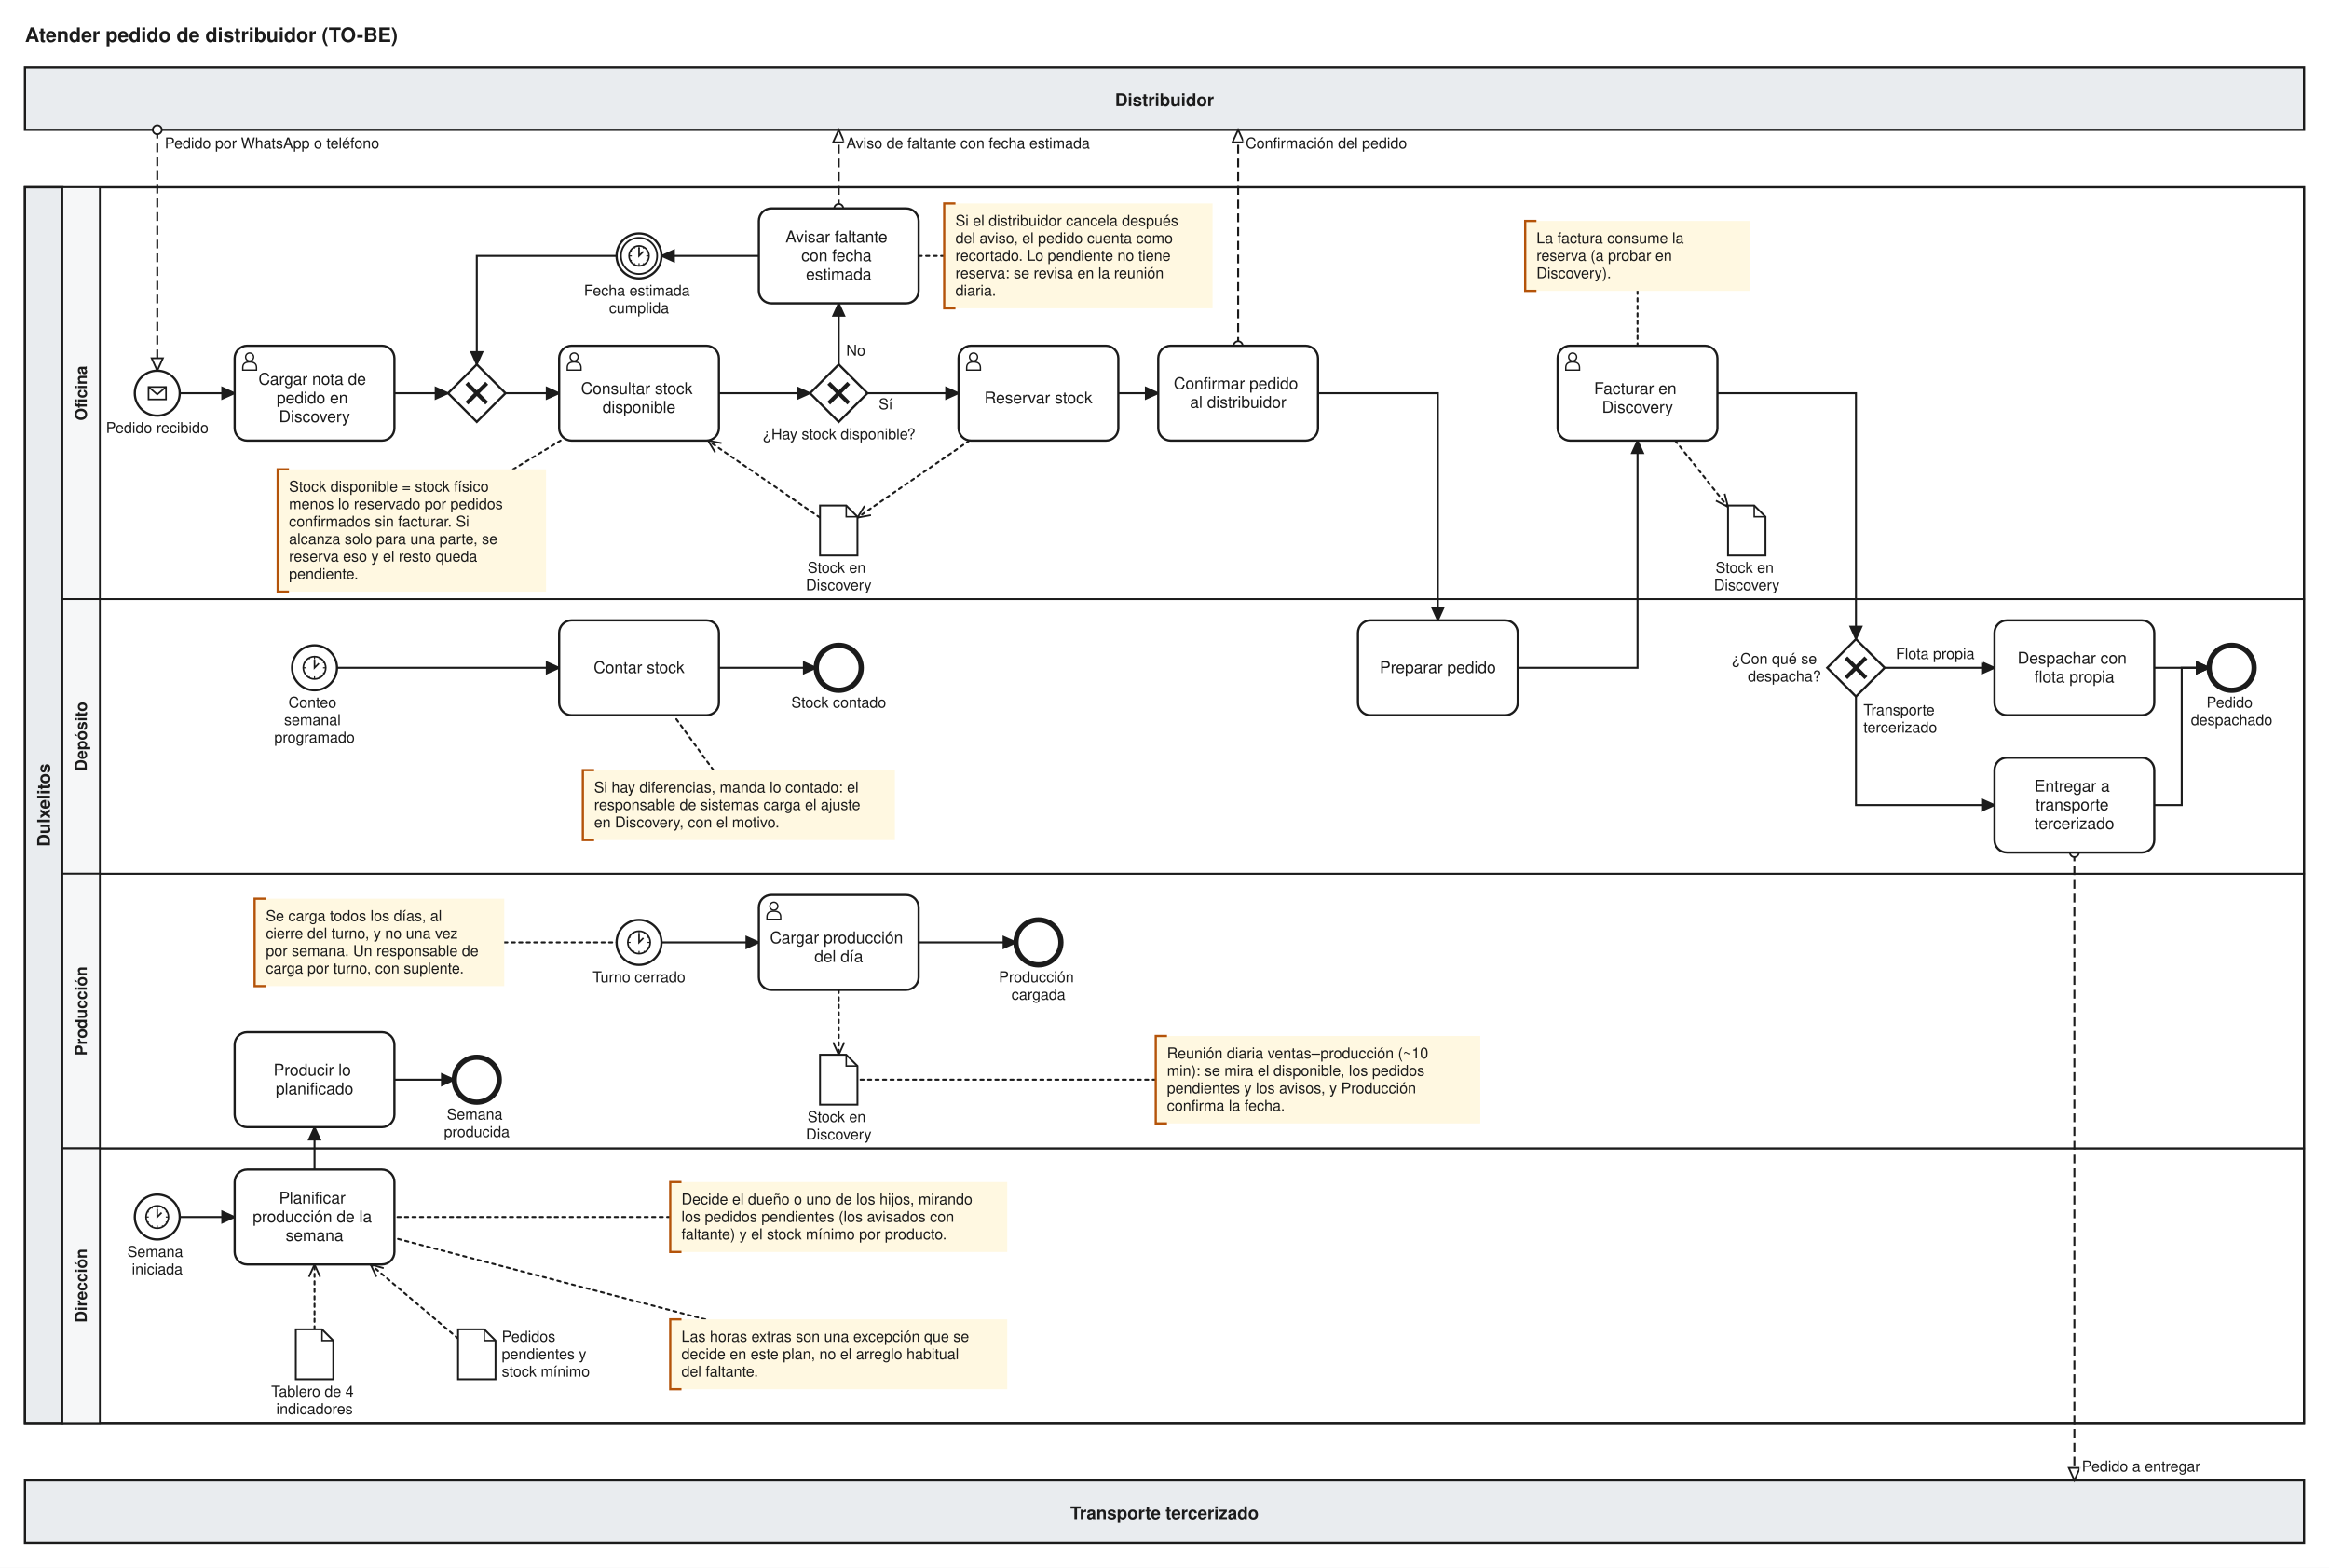
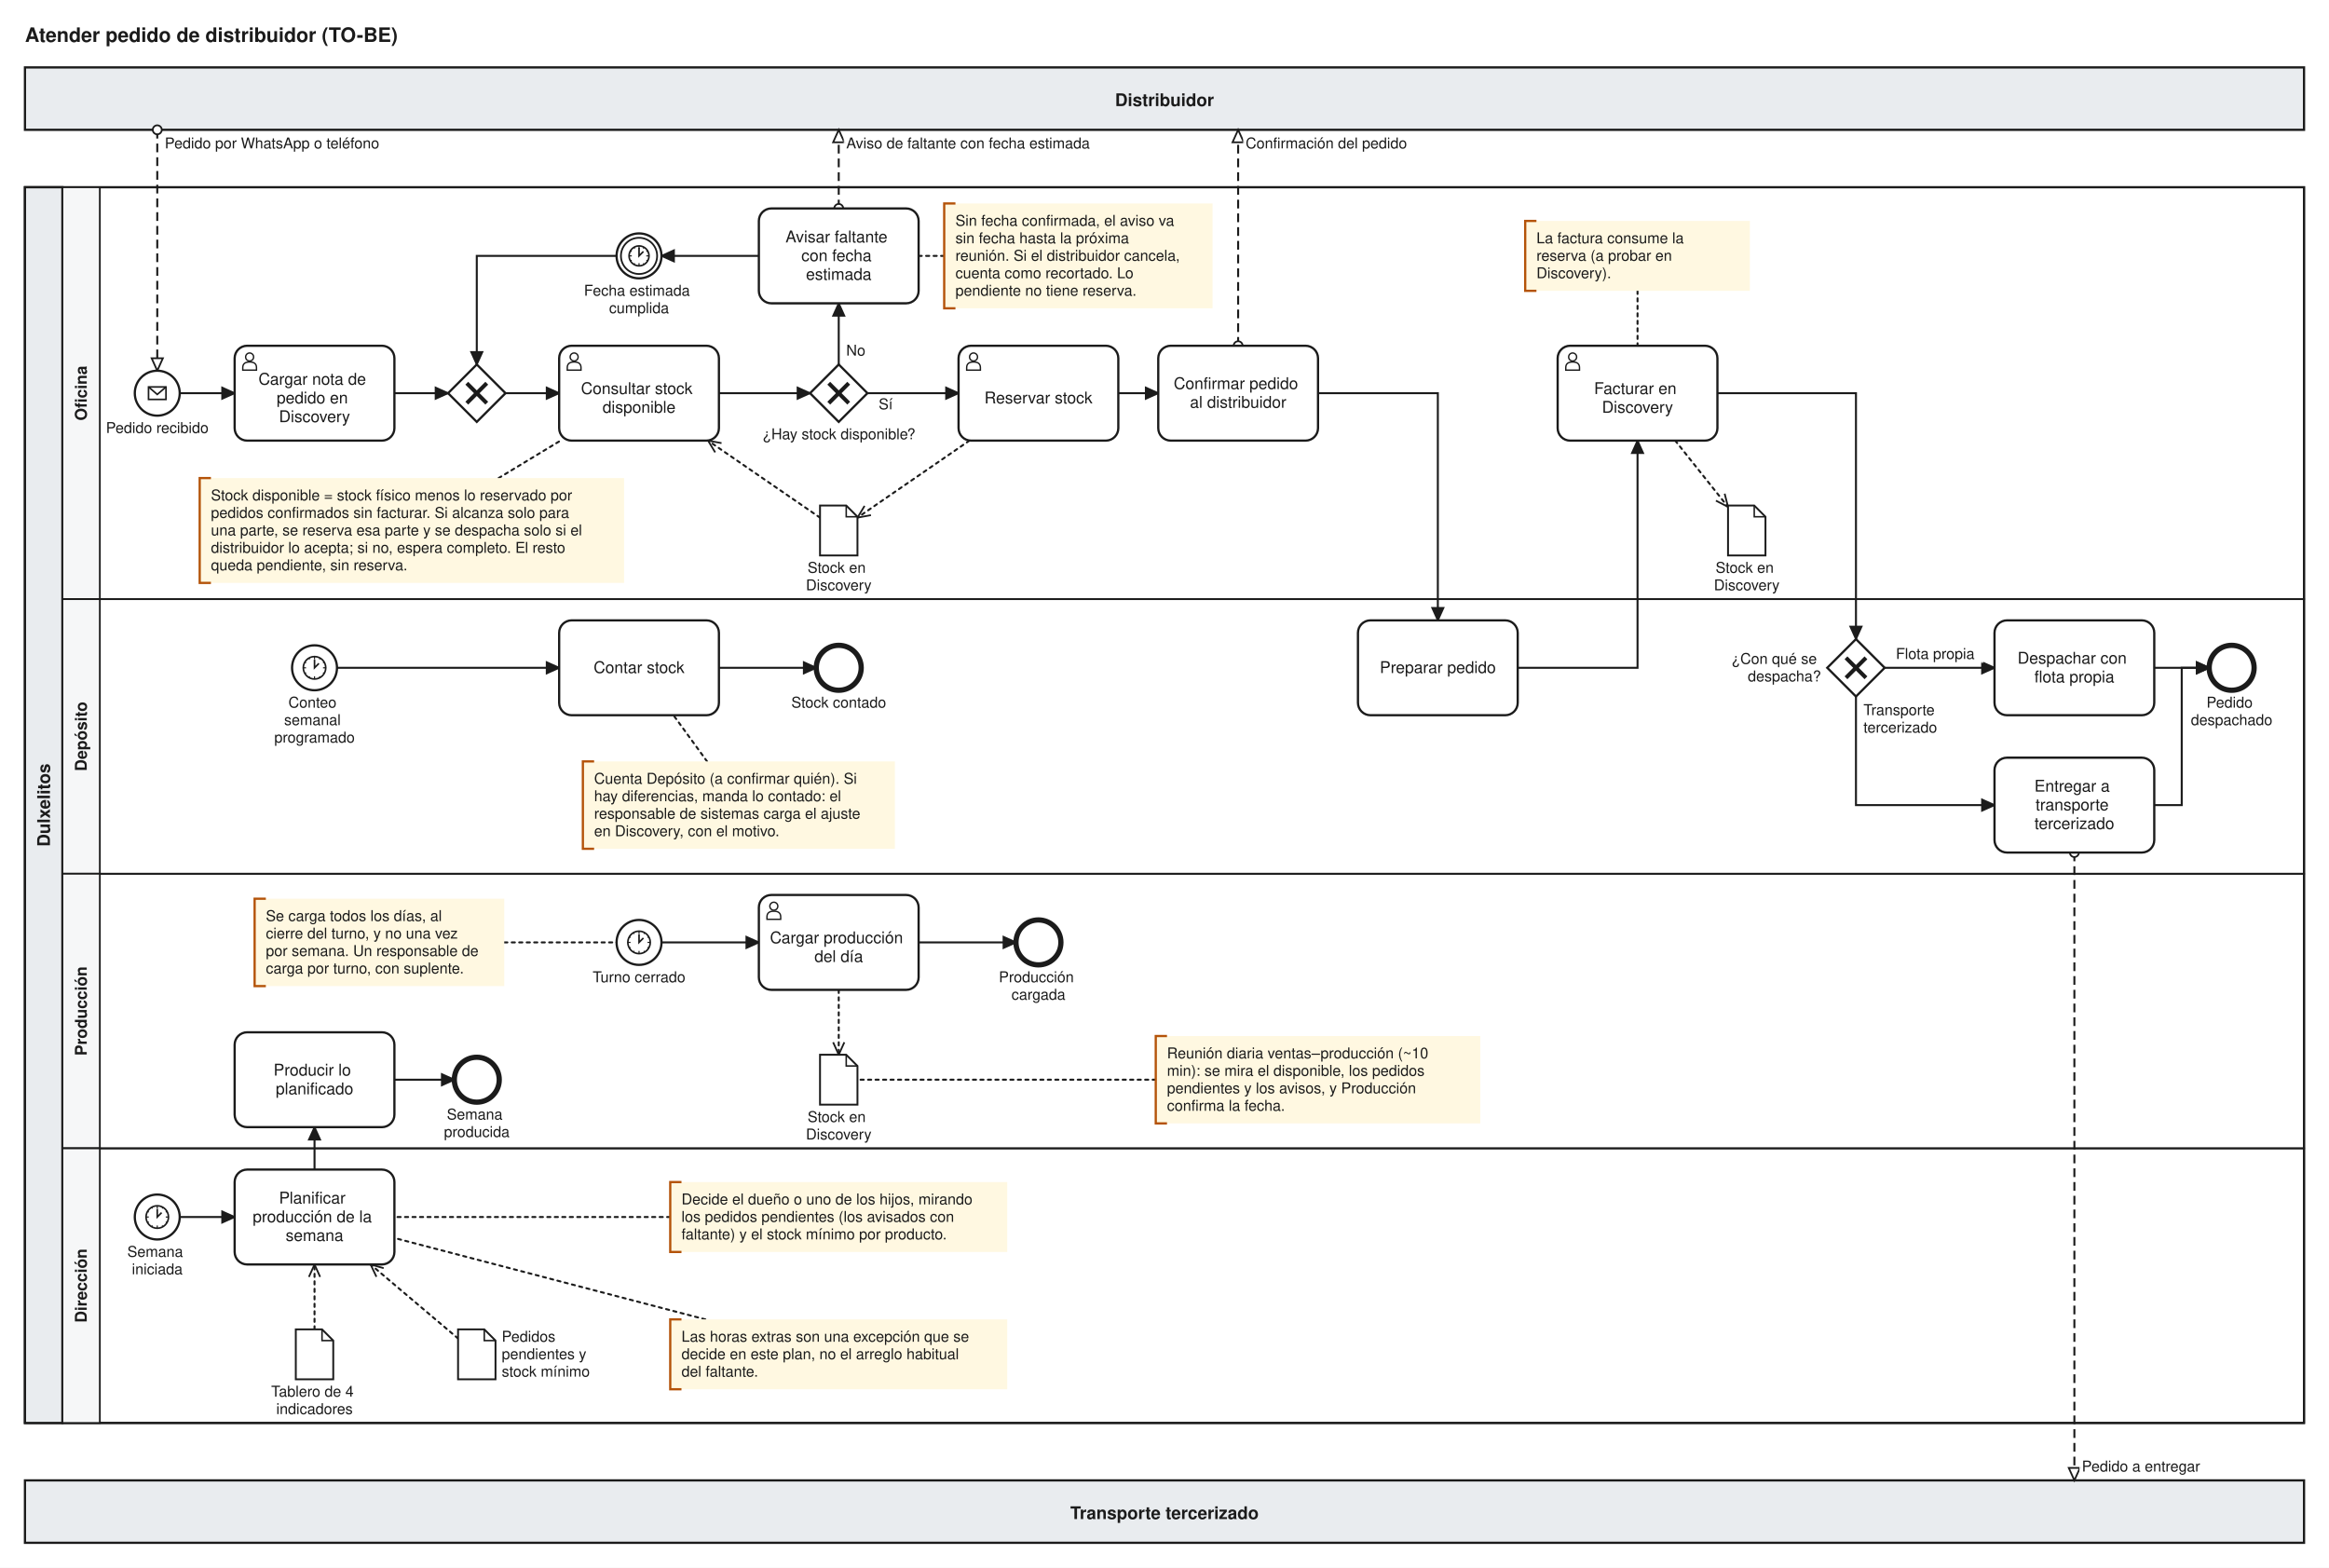
<svg xmlns="http://www.w3.org/2000/svg" width="1866" height="1256" viewBox="0 0 1866 1256" font-family="Helvetica Neue, Helvetica, Arial, sans-serif">
  <rect x="0" y="0" width="1866" height="1256" fill="#fff" />
  <text x="20" y="33.6" font-size="16" text-anchor="start" fill="#1b1b1b" font-weight="bold">
    <tspan x="20" dy="0">Atender pedido de distribuidor (TO-BE)</tspan>
  </text>
  <rect x="20" y="54" width="1826" height="50" fill="#e9ecef" stroke="#1b1b1b" stroke-width="1.8" />
  <text x="933" y="85" font-size="14" text-anchor="middle" fill="#1b1b1b" font-weight="bold">
    <tspan x="933" dy="0">Distribuidor</tspan>
  </text>
  <rect x="20" y="150" width="1826" height="990" fill="#fff" stroke="#1b1b1b" stroke-width="1.8" />
  <rect x="20" y="150" width="30" height="990" fill="#e9ecef" stroke="#1b1b1b" stroke-width="1.8" />
  <g transform="rotate(-90 35 645)">
    <text x="35" y="650" font-size="14" text-anchor="middle" fill="#1b1b1b" font-weight="bold">
      <tspan x="35" dy="0">Dulxelitos</tspan>
    </text>
  </g>
  <rect x="50" y="150" width="1796" height="330" fill="none" stroke="#1b1b1b" stroke-width="1.4" />
  <rect x="50" y="150" width="30" height="330" fill="#f6f7f8" stroke="#1b1b1b" stroke-width="1.4" />
  <g transform="rotate(-90 65 315)">
    <text x="65" y="319.5" font-size="13" text-anchor="middle" fill="#1b1b1b" font-weight="bold">
      <tspan x="65" dy="0">Oficina</tspan>
    </text>
  </g>
  <rect x="50" y="480" width="1796" height="220" fill="none" stroke="#1b1b1b" stroke-width="1.4" />
  <rect x="50" y="480" width="30" height="220" fill="#f6f7f8" stroke="#1b1b1b" stroke-width="1.4" />
  <g transform="rotate(-90 65 590)">
    <text x="65" y="594.5" font-size="13" text-anchor="middle" fill="#1b1b1b" font-weight="bold">
      <tspan x="65" dy="0">Depósito</tspan>
    </text>
  </g>
  <rect x="50" y="700" width="1796" height="220" fill="none" stroke="#1b1b1b" stroke-width="1.4" />
  <rect x="50" y="700" width="30" height="220" fill="#f6f7f8" stroke="#1b1b1b" stroke-width="1.4" />
  <g transform="rotate(-90 65 810)">
    <text x="65" y="814.5" font-size="13" text-anchor="middle" fill="#1b1b1b" font-weight="bold">
      <tspan x="65" dy="0">Producción</tspan>
    </text>
  </g>
  <rect x="50" y="920" width="1796" height="220" fill="none" stroke="#1b1b1b" stroke-width="1.4" />
  <rect x="50" y="920" width="30" height="220" fill="#f6f7f8" stroke="#1b1b1b" stroke-width="1.4" />
  <g transform="rotate(-90 65 1030)">
    <text x="65" y="1034.5" font-size="13" text-anchor="middle" fill="#1b1b1b" font-weight="bold">
      <tspan x="65" dy="0">Dirección</tspan>
    </text>
  </g>
  <rect x="20" y="1186" width="1826" height="50" fill="#e9ecef" stroke="#1b1b1b" stroke-width="1.8" />
  <text x="933" y="1217" font-size="14" text-anchor="middle" fill="#1b1b1b" font-weight="bold">
    <tspan x="933" dy="0">Transporte tercerizado</tspan>
  </text>
  <polyline points="657,414.7 567.3,353" fill="none" stroke="#1b1b1b" stroke-width="1.6" stroke-dasharray="2.5,3.5" stroke-linecap="round" />
  <polyline points="578.1,355 567.3,353 573,362.4" fill="none" stroke="#1b1b1b" stroke-width="1.4" />
  <polyline points="776.7,353 687,414.7" fill="none" stroke="#1b1b1b" stroke-width="1.6" stroke-dasharray="2.5,3.5" stroke-linecap="round" />
  <polyline points="692.7,405.3 687,414.7 697.8,412.7" fill="none" stroke="#1b1b1b" stroke-width="1.4" />
  <polyline points="1342.2,353 1384.5,406.1" fill="none" stroke="#1b1b1b" stroke-width="1.6" stroke-dasharray="2.5,3.5" stroke-linecap="round" />
  <polyline points="1374.8,401.1 1384.5,406.1 1381.8,395.5" fill="none" stroke="#1b1b1b" stroke-width="1.4" />
  <polyline points="672,793 672,845" fill="none" stroke="#1b1b1b" stroke-width="1.6" stroke-dasharray="2.5,3.5" stroke-linecap="round" />
  <polyline points="667.5,835 672,845 676.5,835" fill="none" stroke="#1b1b1b" stroke-width="1.4" />
  <polyline points="252,1065 252,1013" fill="none" stroke="#1b1b1b" stroke-width="1.6" stroke-dasharray="2.5,3.5" stroke-linecap="round" />
  <polyline points="256.5,1023 252,1013 247.5,1023" fill="none" stroke="#1b1b1b" stroke-width="1.4" />
  <polyline points="367,1072.3 296.9,1013" fill="none" stroke="#1b1b1b" stroke-width="1.6" stroke-dasharray="2.5,3.5" stroke-linecap="round" />
  <polyline points="307.4,1016 296.9,1013 301.6,1022.9" fill="none" stroke="#1b1b1b" stroke-width="1.4" />
-   <polyline points="411.1,376 449.1,353" fill="none" stroke="#1b1b1b" stroke-width="1.6" stroke-dasharray="2.5,3.5" stroke-linecap="round" />
+   <polyline points="399.5,383 449.1,353" fill="none" stroke="#1b1b1b" stroke-width="1.6" stroke-dasharray="2.5,3.5" stroke-linecap="round" />
  <polyline points="756.5,205 736,205" fill="none" stroke="#1b1b1b" stroke-width="1.6" stroke-dasharray="2.5,3.5" stroke-linecap="round" />
  <polyline points="1312,233 1312,277" fill="none" stroke="#1b1b1b" stroke-width="1.6" stroke-dasharray="2.5,3.5" stroke-linecap="round" />
-   <polyline points="571.6,617 539.6,573" fill="none" stroke="#1b1b1b" stroke-width="1.6" stroke-dasharray="2.5,3.5" stroke-linecap="round" />
+   <polyline points="566.5,610 539.6,573" fill="none" stroke="#1b1b1b" stroke-width="1.6" stroke-dasharray="2.5,3.5" stroke-linecap="round" />
  <polyline points="404,755 494,755" fill="none" stroke="#1b1b1b" stroke-width="1.6" stroke-dasharray="2.5,3.5" stroke-linecap="round" />
  <polyline points="926,865 687,865" fill="none" stroke="#1b1b1b" stroke-width="1.6" stroke-dasharray="2.5,3.5" stroke-linecap="round" />
  <polyline points="537,975 316,975" fill="none" stroke="#1b1b1b" stroke-width="1.6" stroke-dasharray="2.5,3.5" stroke-linecap="round" />
  <polyline points="565.1,1057 316,991.8" fill="none" stroke="#1b1b1b" stroke-width="1.6" stroke-dasharray="2.5,3.5" stroke-linecap="round" />
  <polyline points="144,315 188,315" fill="none" stroke="#1b1b1b" stroke-width="1.6" />
  <polygon points="188,315 178,319.5 178,310.5" fill="#1b1b1b" stroke="#1b1b1b" stroke-width="1.4" />
  <polyline points="316,315 359,315" fill="none" stroke="#1b1b1b" stroke-width="1.6" />
  <polygon points="359,315 349,319.5 349,310.5" fill="#1b1b1b" stroke="#1b1b1b" stroke-width="1.4" />
  <polyline points="405,315 448,315" fill="none" stroke="#1b1b1b" stroke-width="1.6" />
  <polygon points="448,315 438,319.5 438,310.5" fill="#1b1b1b" stroke="#1b1b1b" stroke-width="1.4" />
  <polyline points="576,315 649,315" fill="none" stroke="#1b1b1b" stroke-width="1.6" />
  <polygon points="649,315 639,319.5 639,310.5" fill="#1b1b1b" stroke="#1b1b1b" stroke-width="1.4" />
  <polyline points="695,315 768,315" fill="none" stroke="#1b1b1b" stroke-width="1.6" />
  <polygon points="768,315 758,319.5 758,310.5" fill="#1b1b1b" stroke="#1b1b1b" stroke-width="1.4" />
  <polyline points="896,315 928,315" fill="none" stroke="#1b1b1b" stroke-width="1.6" />
  <polygon points="928,315 918,319.5 918,310.5" fill="#1b1b1b" stroke="#1b1b1b" stroke-width="1.4" />
  <polyline points="1056,315 1152,315 1152,497" fill="none" stroke="#1b1b1b" stroke-width="1.6" />
  <polygon points="1152,497 1147.5,487 1156.5,487" fill="#1b1b1b" stroke="#1b1b1b" stroke-width="1.4" />
  <polyline points="1216,535 1312,535 1312,353" fill="none" stroke="#1b1b1b" stroke-width="1.6" />
  <polygon points="1312,353 1316.5,363 1307.5,363" fill="#1b1b1b" stroke="#1b1b1b" stroke-width="1.4" />
  <polyline points="1376,315 1487,315 1487,512" fill="none" stroke="#1b1b1b" stroke-width="1.6" />
  <polygon points="1487,512 1482.5,502 1491.5,502" fill="#1b1b1b" stroke="#1b1b1b" stroke-width="1.4" />
  <polyline points="1510,535 1598,535" fill="none" stroke="#1b1b1b" stroke-width="1.6" />
  <polygon points="1598,535 1588,539.5 1588,530.5" fill="#1b1b1b" stroke="#1b1b1b" stroke-width="1.4" />
  <polyline points="1487,558 1487,645 1598,645" fill="none" stroke="#1b1b1b" stroke-width="1.6" />
  <polygon points="1598,645 1588,649.5 1588,640.5" fill="#1b1b1b" stroke="#1b1b1b" stroke-width="1.4" />
  <polyline points="1726,535 1770,535" fill="none" stroke="#1b1b1b" stroke-width="1.6" />
  <polygon points="1770,535 1760,539.5 1760,530.5" fill="#1b1b1b" stroke="#1b1b1b" stroke-width="1.4" />
  <polyline points="1726,645 1748,645 1748,535 1770,535" fill="none" stroke="#1b1b1b" stroke-width="1.6" />
  <polygon points="1770,535 1760,539.5 1760,530.5" fill="#1b1b1b" stroke="#1b1b1b" stroke-width="1.4" />
  <polyline points="672,292 672,243" fill="none" stroke="#1b1b1b" stroke-width="1.6" />
  <polygon points="672,243 676.5,253 667.5,253" fill="#1b1b1b" stroke="#1b1b1b" stroke-width="1.4" />
  <polyline points="608,205 530,205" fill="none" stroke="#1b1b1b" stroke-width="1.6" />
  <polygon points="530,205 540,200.5 540,209.5" fill="#1b1b1b" stroke="#1b1b1b" stroke-width="1.4" />
  <polyline points="494,205 382,205 382,292" fill="none" stroke="#1b1b1b" stroke-width="1.6" />
  <polygon points="382,292 377.5,282 386.5,282" fill="#1b1b1b" stroke="#1b1b1b" stroke-width="1.4" />
  <polyline points="144,975 188,975" fill="none" stroke="#1b1b1b" stroke-width="1.6" />
  <polygon points="188,975 178,979.5 178,970.5" fill="#1b1b1b" stroke="#1b1b1b" stroke-width="1.4" />
  <polyline points="252,937 252,903" fill="none" stroke="#1b1b1b" stroke-width="1.6" />
  <polygon points="252,903 256.5,913 247.5,913" fill="#1b1b1b" stroke="#1b1b1b" stroke-width="1.4" />
  <polyline points="316,865 364,865" fill="none" stroke="#1b1b1b" stroke-width="1.6" />
  <polygon points="364,865 354,869.5 354,860.5" fill="#1b1b1b" stroke="#1b1b1b" stroke-width="1.4" />
  <polyline points="530,755 608,755" fill="none" stroke="#1b1b1b" stroke-width="1.6" />
  <polygon points="608,755 598,759.5 598,750.5" fill="#1b1b1b" stroke="#1b1b1b" stroke-width="1.4" />
  <polyline points="736,755 814,755" fill="none" stroke="#1b1b1b" stroke-width="1.6" />
  <polygon points="814,755 804,759.5 804,750.5" fill="#1b1b1b" stroke="#1b1b1b" stroke-width="1.4" />
  <polyline points="270,535 448,535" fill="none" stroke="#1b1b1b" stroke-width="1.6" />
  <polygon points="448,535 438,539.5 438,530.5" fill="#1b1b1b" stroke="#1b1b1b" stroke-width="1.4" />
  <polyline points="576,535 654,535" fill="none" stroke="#1b1b1b" stroke-width="1.6" />
  <polygon points="654,535 644,539.5 644,530.5" fill="#1b1b1b" stroke="#1b1b1b" stroke-width="1.4" />
  <polyline points="126,104 126,297" fill="none" stroke="#1b1b1b" stroke-width="1.6" stroke-dasharray="7,4" />
  <circle cx="126" cy="104" r="3.6" fill="#fff" stroke="#1b1b1b" stroke-width="1.4" />
  <polygon points="126,297 121.5,287 130.5,287" fill="#fff" stroke="#1b1b1b" stroke-width="1.4" />
  <polyline points="992,277 992,104" fill="none" stroke="#1b1b1b" stroke-width="1.6" stroke-dasharray="7,4" />
  <circle cx="992" cy="277" r="3.6" fill="#fff" stroke="#1b1b1b" stroke-width="1.4" />
  <polygon points="992,104 996.5,114 987.5,114" fill="#fff" stroke="#1b1b1b" stroke-width="1.4" />
  <polyline points="672,167 672,104" fill="none" stroke="#1b1b1b" stroke-width="1.6" stroke-dasharray="7,4" />
  <circle cx="672" cy="167" r="3.6" fill="#fff" stroke="#1b1b1b" stroke-width="1.4" />
  <polygon points="672,104 676.5,114 667.5,114" fill="#fff" stroke="#1b1b1b" stroke-width="1.4" />
  <polyline points="1662,683 1662,1186" fill="none" stroke="#1b1b1b" stroke-width="1.6" stroke-dasharray="7,4" />
  <circle cx="1662" cy="683" r="3.6" fill="#fff" stroke="#1b1b1b" stroke-width="1.4" />
  <polygon points="1662,1186 1657.5,1176 1666.5,1176" fill="#fff" stroke="#1b1b1b" stroke-width="1.4" />
  <circle cx="126" cy="315" r="18" fill="#fff" stroke="#1b1b1b" stroke-width="1.8" />
  <rect x="119" y="310" width="14" height="10" fill="none" stroke="#1b1b1b" stroke-width="1.3" />
  <polyline points="119,310 126,316 133,310" fill="none" stroke="#1b1b1b" stroke-width="1.3" />
  <rect x="188" y="277" width="128" height="76" rx="10" fill="#fff" stroke="#1b1b1b" stroke-width="1.8" />
  <text x="252" y="308.2" font-size="13" text-anchor="middle" fill="#1b1b1b">
    <tspan x="252" dy="0">Cargar nota de</tspan>
    <tspan x="252" dy="15">pedido en</tspan>
    <tspan x="252" dy="15">Discovery</tspan>
  </text>
  <circle cx="200" cy="286" r="3.2" fill="#fff" stroke="#1b1b1b" stroke-width="1.1" />
  <path d="M 194.5 296.5 v -2 q 0 -4.5 5.5 -4.5 q 5.5 0 5.5 4.5 v 2 z" fill="#fff" stroke="#1b1b1b" stroke-width="1.1" />
  <polygon points="382,292 405,315 382,338 359,315" fill="#fff" stroke="#1b1b1b" stroke-width="1.8" />
  <line x1="374" y1="307" x2="390" y2="323" stroke="#1b1b1b" stroke-width="3.2" />
  <line x1="374" y1="323" x2="390" y2="307" stroke="#1b1b1b" stroke-width="3.2" />
  <rect x="448" y="277" width="128" height="76" rx="10" fill="#fff" stroke="#1b1b1b" stroke-width="1.8" />
  <text x="512" y="315.7" font-size="13" text-anchor="middle" fill="#1b1b1b">
    <tspan x="512" dy="0">Consultar stock</tspan>
    <tspan x="512" dy="15">disponible</tspan>
  </text>
  <circle cx="460" cy="286" r="3.2" fill="#fff" stroke="#1b1b1b" stroke-width="1.1" />
  <path d="M 454.5 296.5 v -2 q 0 -4.5 5.5 -4.5 q 5.5 0 5.5 4.5 v 2 z" fill="#fff" stroke="#1b1b1b" stroke-width="1.1" />
  <polygon points="672,292 695,315 672,338 649,315" fill="#fff" stroke="#1b1b1b" stroke-width="1.8" />
  <line x1="664" y1="307" x2="680" y2="323" stroke="#1b1b1b" stroke-width="3.2" />
  <line x1="664" y1="323" x2="680" y2="307" stroke="#1b1b1b" stroke-width="3.2" />
  <rect x="768" y="277" width="128" height="76" rx="10" fill="#fff" stroke="#1b1b1b" stroke-width="1.8" />
  <text x="832" y="323.2" font-size="13" text-anchor="middle" fill="#1b1b1b">
    <tspan x="832" dy="0">Reservar stock</tspan>
  </text>
  <circle cx="780" cy="286" r="3.2" fill="#fff" stroke="#1b1b1b" stroke-width="1.1" />
  <path d="M 774.5 296.5 v -2 q 0 -4.5 5.5 -4.5 q 5.5 0 5.5 4.5 v 2 z" fill="#fff" stroke="#1b1b1b" stroke-width="1.1" />
  <rect x="928" y="277" width="128" height="76" rx="10" fill="#fff" stroke="#1b1b1b" stroke-width="1.8" />
  <text x="992" y="311.7" font-size="13" text-anchor="middle" fill="#1b1b1b">
    <tspan x="992" dy="0">Confirmar pedido</tspan>
    <tspan x="992" dy="15">al distribuidor</tspan>
  </text>
  <rect x="1248" y="277" width="128" height="76" rx="10" fill="#fff" stroke="#1b1b1b" stroke-width="1.8" />
  <text x="1312" y="315.7" font-size="13" text-anchor="middle" fill="#1b1b1b">
    <tspan x="1312" dy="0">Facturar en</tspan>
    <tspan x="1312" dy="15">Discovery</tspan>
  </text>
  <circle cx="1260" cy="286" r="3.2" fill="#fff" stroke="#1b1b1b" stroke-width="1.1" />
  <path d="M 1254.5 296.5 v -2 q 0 -4.5 5.5 -4.5 q 5.5 0 5.5 4.5 v 2 z" fill="#fff" stroke="#1b1b1b" stroke-width="1.1" />
  <rect x="608" y="167" width="128" height="76" rx="10" fill="#fff" stroke="#1b1b1b" stroke-width="1.8" />
  <text x="672" y="194.2" font-size="13" text-anchor="middle" fill="#1b1b1b">
    <tspan x="672" dy="0">Avisar faltante</tspan>
    <tspan x="672" dy="15">con fecha</tspan>
    <tspan x="672" dy="15">estimada</tspan>
  </text>
  <circle cx="512" cy="205" r="18" fill="#fff" stroke="#1b1b1b" stroke-width="1.8" />
  <circle cx="512" cy="205" r="14.5" fill="none" stroke="#1b1b1b" stroke-width="1.4" />
  <circle cx="512" cy="205" r="8" fill="none" stroke="#1b1b1b" stroke-width="1.3" />
  <line x1="512" y1="199.2" x2="512" y2="197" stroke="#1b1b1b" stroke-width="0.9" />
  <line x1="515.4" y1="199.1" x2="516" y2="198.1" stroke="#1b1b1b" stroke-width="0.9" />
  <line x1="517.9" y1="201.6" x2="518.9" y2="201" stroke="#1b1b1b" stroke-width="0.9" />
  <line x1="517.8" y1="205" x2="520" y2="205" stroke="#1b1b1b" stroke-width="0.9" />
  <line x1="517.9" y1="208.4" x2="518.9" y2="209" stroke="#1b1b1b" stroke-width="0.9" />
  <line x1="515.4" y1="210.9" x2="516" y2="211.9" stroke="#1b1b1b" stroke-width="0.9" />
  <line x1="512" y1="210.8" x2="512" y2="213" stroke="#1b1b1b" stroke-width="0.9" />
  <line x1="508.6" y1="210.9" x2="508" y2="211.9" stroke="#1b1b1b" stroke-width="0.9" />
  <line x1="506.1" y1="208.4" x2="505.1" y2="209" stroke="#1b1b1b" stroke-width="0.9" />
  <line x1="506.2" y1="205" x2="504" y2="205" stroke="#1b1b1b" stroke-width="0.9" />
  <line x1="506.1" y1="201.6" x2="505.1" y2="201" stroke="#1b1b1b" stroke-width="0.9" />
  <line x1="508.6" y1="199.1" x2="508" y2="198.1" stroke="#1b1b1b" stroke-width="0.9" />
  <polyline points="515.5,201.5 512,205 512,198.5" fill="none" stroke="#1b1b1b" stroke-width="1.3" />
-   <rect x="222.5" y="376" width="215" height="98" fill="#fff8e1" stroke="none" />
-   <polyline points="231.5,376 222.5,376 222.5,474 231.5,474" fill="none" stroke="#b45309" stroke-width="1.8" />
-   <text x="231.5" y="393.9" font-size="12" text-anchor="start" fill="#1b1b1b">
-     <tspan x="231.5" dy="0">Stock disponible = stock físico</tspan>
-     <tspan x="231.5" dy="14">menos lo reservado por pedidos</tspan>
-     <tspan x="231.5" dy="14">confirmados sin facturar. Si</tspan>
-     <tspan x="231.5" dy="14">alcanza solo para una parte, se</tspan>
-     <tspan x="231.5" dy="14">reserva eso y el resto queda</tspan>
-     <tspan x="231.5" dy="14">pendiente.</tspan>
+   <rect x="160" y="383" width="340" height="84" fill="#fff8e1" stroke="none" />
+   <polyline points="169,383 160,383 160,467 169,467" fill="none" stroke="#b45309" stroke-width="1.8" />
+   <text x="169" y="400.9" font-size="12" text-anchor="start" fill="#1b1b1b">
+     <tspan x="169" dy="0">Stock disponible = stock físico menos lo reservado por</tspan>
+     <tspan x="169" dy="14">pedidos confirmados sin facturar. Si alcanza solo para</tspan>
+     <tspan x="169" dy="14">una parte, se reserva esa parte y se despacha solo si el</tspan>
+     <tspan x="169" dy="14">distribuidor lo acepta; si no, espera completo. El resto</tspan>
+     <tspan x="169" dy="14">queda pendiente, sin reserva.</tspan>
  </text>
  <rect x="756.5" y="163" width="215" height="84" fill="#fff8e1" stroke="none" />
  <polyline points="765.5,163 756.5,163 756.5,247 765.5,247" fill="none" stroke="#b45309" stroke-width="1.8" />
  <text x="765.5" y="180.9" font-size="12" text-anchor="start" fill="#1b1b1b">
-     <tspan x="765.5" dy="0">Si el distribuidor cancela después</tspan>
-     <tspan x="765.5" dy="14">del aviso, el pedido cuenta como</tspan>
-     <tspan x="765.5" dy="14">recortado. Lo pendiente no tiene</tspan>
-     <tspan x="765.5" dy="14">reserva: se revisa en la reunión</tspan>
-     <tspan x="765.5" dy="14">diaria.</tspan>
+     <tspan x="765.5" dy="0">Sin fecha confirmada, el aviso va</tspan>
+     <tspan x="765.5" dy="14">sin fecha hasta la próxima</tspan>
+     <tspan x="765.5" dy="14">reunión. Si el distribuidor cancela,</tspan>
+     <tspan x="765.5" dy="14">cuenta como recortado. Lo</tspan>
+     <tspan x="765.5" dy="14">pendiente no tiene reserva.</tspan>
  </text>
  <path d="M 657 405 L 678 405 L 687 414 L 687 445 L 657 445 Z" fill="#fff" stroke="#1b1b1b" stroke-width="1.5" />
  <path d="M 678 405 L 678 414 L 687 414" fill="none" stroke="#1b1b1b" stroke-width="1.2" />
  <path d="M 1384.5 405 L 1405.5 405 L 1414.5 414 L 1414.5 445 L 1384.5 445 Z" fill="#fff" stroke="#1b1b1b" stroke-width="1.5" />
  <path d="M 1405.5 405 L 1405.5 414 L 1414.5 414" fill="none" stroke="#1b1b1b" stroke-width="1.2" />
  <rect x="1222" y="177" width="180" height="56" fill="#fff8e1" stroke="none" />
  <polyline points="1231,177 1222,177 1222,233 1231,233" fill="none" stroke="#b45309" stroke-width="1.8" />
  <text x="1231" y="194.9" font-size="12" text-anchor="start" fill="#1b1b1b">
    <tspan x="1231" dy="0">La factura consume la</tspan>
    <tspan x="1231" dy="14">reserva (a probar en</tspan>
    <tspan x="1231" dy="14">Discovery).</tspan>
  </text>
  <circle cx="252" cy="535" r="18" fill="#fff" stroke="#1b1b1b" stroke-width="1.8" />
  <circle cx="252" cy="535" r="9" fill="none" stroke="#1b1b1b" stroke-width="1.3" />
  <line x1="252" y1="528.2" x2="252" y2="526" stroke="#1b1b1b" stroke-width="0.9" />
  <line x1="255.9" y1="528.2" x2="256.5" y2="527.2" stroke="#1b1b1b" stroke-width="0.9" />
  <line x1="258.8" y1="531.1" x2="259.8" y2="530.5" stroke="#1b1b1b" stroke-width="0.9" />
  <line x1="258.8" y1="535" x2="261" y2="535" stroke="#1b1b1b" stroke-width="0.9" />
  <line x1="258.8" y1="538.9" x2="259.8" y2="539.5" stroke="#1b1b1b" stroke-width="0.9" />
  <line x1="255.9" y1="541.8" x2="256.5" y2="542.8" stroke="#1b1b1b" stroke-width="0.9" />
  <line x1="252" y1="541.8" x2="252" y2="544" stroke="#1b1b1b" stroke-width="0.9" />
  <line x1="248.1" y1="541.8" x2="247.5" y2="542.8" stroke="#1b1b1b" stroke-width="0.9" />
  <line x1="245.2" y1="538.9" x2="244.2" y2="539.5" stroke="#1b1b1b" stroke-width="0.9" />
  <line x1="245.2" y1="535" x2="243" y2="535" stroke="#1b1b1b" stroke-width="0.9" />
  <line x1="245.2" y1="531.1" x2="244.2" y2="530.5" stroke="#1b1b1b" stroke-width="0.9" />
  <line x1="248.1" y1="528.2" x2="247.5" y2="527.2" stroke="#1b1b1b" stroke-width="0.9" />
  <polyline points="255.5,531.5 252,535 252,528.5" fill="none" stroke="#1b1b1b" stroke-width="1.3" />
  <rect x="448" y="497" width="128" height="76" rx="10" fill="#fff" stroke="#1b1b1b" stroke-width="1.8" />
  <text x="512" y="539.2" font-size="13" text-anchor="middle" fill="#1b1b1b">
    <tspan x="512" dy="0">Contar stock</tspan>
  </text>
  <circle cx="672" cy="535" r="18" fill="#fff" stroke="#1b1b1b" stroke-width="4.2" />
-   <rect x="467" y="617" width="250" height="56" fill="#fff8e1" stroke="none" />
-   <polyline points="476,617 467,617 467,673 476,673" fill="none" stroke="#b45309" stroke-width="1.8" />
-   <text x="476" y="634.9" font-size="12" text-anchor="start" fill="#1b1b1b">
-     <tspan x="476" dy="0">Si hay diferencias, manda lo contado: el</tspan>
+   <rect x="467" y="610" width="250" height="70" fill="#fff8e1" stroke="none" />
+   <polyline points="476,610 467,610 467,680 476,680" fill="none" stroke="#b45309" stroke-width="1.8" />
+   <text x="476" y="627.9" font-size="12" text-anchor="start" fill="#1b1b1b">
+     <tspan x="476" dy="0">Cuenta Depósito (a confirmar quién). Si</tspan>
+     <tspan x="476" dy="14">hay diferencias, manda lo contado: el</tspan>
    <tspan x="476" dy="14">responsable de sistemas carga el ajuste</tspan>
    <tspan x="476" dy="14">en Discovery, con el motivo.</tspan>
  </text>
  <rect x="1088" y="497" width="128" height="76" rx="10" fill="#fff" stroke="#1b1b1b" stroke-width="1.8" />
  <text x="1152" y="539.2" font-size="13" text-anchor="middle" fill="#1b1b1b">
    <tspan x="1152" dy="0">Preparar pedido</tspan>
  </text>
  <polygon points="1487,512 1510,535 1487,558 1464,535" fill="#fff" stroke="#1b1b1b" stroke-width="1.8" />
  <line x1="1479" y1="527" x2="1495" y2="543" stroke="#1b1b1b" stroke-width="3.2" />
  <line x1="1479" y1="543" x2="1495" y2="527" stroke="#1b1b1b" stroke-width="3.2" />
  <rect x="1598" y="497" width="128" height="76" rx="10" fill="#fff" stroke="#1b1b1b" stroke-width="1.8" />
  <text x="1662" y="531.7" font-size="13" text-anchor="middle" fill="#1b1b1b">
    <tspan x="1662" dy="0">Despachar con</tspan>
    <tspan x="1662" dy="15">flota propia</tspan>
  </text>
  <rect x="1598" y="607" width="128" height="76" rx="10" fill="#fff" stroke="#1b1b1b" stroke-width="1.8" />
  <text x="1662" y="634.2" font-size="13" text-anchor="middle" fill="#1b1b1b">
    <tspan x="1662" dy="0">Entregar a</tspan>
    <tspan x="1662" dy="15">transporte</tspan>
    <tspan x="1662" dy="15">tercerizado</tspan>
  </text>
  <circle cx="1788" cy="535" r="18" fill="#fff" stroke="#1b1b1b" stroke-width="4.2" />
  <rect x="188" y="827" width="128" height="76" rx="10" fill="#fff" stroke="#1b1b1b" stroke-width="1.8" />
  <text x="252" y="861.7" font-size="13" text-anchor="middle" fill="#1b1b1b">
    <tspan x="252" dy="0">Producir lo</tspan>
    <tspan x="252" dy="15">planificado</tspan>
  </text>
  <circle cx="382" cy="865" r="18" fill="#fff" stroke="#1b1b1b" stroke-width="4.2" />
  <circle cx="512" cy="755" r="18" fill="#fff" stroke="#1b1b1b" stroke-width="1.8" />
  <circle cx="512" cy="755" r="9" fill="none" stroke="#1b1b1b" stroke-width="1.3" />
  <line x1="512" y1="748.2" x2="512" y2="746" stroke="#1b1b1b" stroke-width="0.9" />
  <line x1="515.9" y1="748.2" x2="516.5" y2="747.2" stroke="#1b1b1b" stroke-width="0.9" />
  <line x1="518.8" y1="751.1" x2="519.8" y2="750.5" stroke="#1b1b1b" stroke-width="0.9" />
  <line x1="518.8" y1="755" x2="521" y2="755" stroke="#1b1b1b" stroke-width="0.9" />
  <line x1="518.8" y1="758.9" x2="519.8" y2="759.5" stroke="#1b1b1b" stroke-width="0.9" />
  <line x1="515.9" y1="761.8" x2="516.5" y2="762.8" stroke="#1b1b1b" stroke-width="0.9" />
  <line x1="512" y1="761.8" x2="512" y2="764" stroke="#1b1b1b" stroke-width="0.9" />
  <line x1="508.1" y1="761.8" x2="507.5" y2="762.8" stroke="#1b1b1b" stroke-width="0.9" />
  <line x1="505.2" y1="758.9" x2="504.2" y2="759.5" stroke="#1b1b1b" stroke-width="0.9" />
  <line x1="505.2" y1="755" x2="503" y2="755" stroke="#1b1b1b" stroke-width="0.9" />
  <line x1="505.2" y1="751.1" x2="504.2" y2="750.5" stroke="#1b1b1b" stroke-width="0.9" />
  <line x1="508.1" y1="748.2" x2="507.5" y2="747.2" stroke="#1b1b1b" stroke-width="0.9" />
  <polyline points="515.5,751.5 512,755 512,748.5" fill="none" stroke="#1b1b1b" stroke-width="1.3" />
  <rect x="608" y="717" width="128" height="76" rx="10" fill="#fff" stroke="#1b1b1b" stroke-width="1.8" />
  <text x="672" y="755.7" font-size="13" text-anchor="middle" fill="#1b1b1b">
    <tspan x="672" dy="0">Cargar producción</tspan>
    <tspan x="672" dy="15">del día</tspan>
  </text>
  <circle cx="620" cy="726" r="3.2" fill="#fff" stroke="#1b1b1b" stroke-width="1.1" />
  <path d="M 614.5 736.5 v -2 q 0 -4.5 5.5 -4.5 q 5.5 0 5.5 4.5 v 2 z" fill="#fff" stroke="#1b1b1b" stroke-width="1.1" />
  <circle cx="832" cy="755" r="18" fill="#fff" stroke="#1b1b1b" stroke-width="4.2" />
  <path d="M 657 845 L 678 845 L 687 854 L 687 885 L 657 885 Z" fill="#fff" stroke="#1b1b1b" stroke-width="1.5" />
  <path d="M 678 845 L 678 854 L 687 854" fill="none" stroke="#1b1b1b" stroke-width="1.2" />
  <rect x="204" y="720" width="200" height="70" fill="#fff8e1" stroke="none" />
  <polyline points="213,720 204,720 204,790 213,790" fill="none" stroke="#b45309" stroke-width="1.8" />
  <text x="213" y="737.9" font-size="12" text-anchor="start" fill="#1b1b1b">
    <tspan x="213" dy="0">Se carga todos los días, al</tspan>
    <tspan x="213" dy="14">cierre del turno, y no una vez</tspan>
    <tspan x="213" dy="14">por semana. Un responsable de</tspan>
    <tspan x="213" dy="14">carga por turno, con suplente.</tspan>
  </text>
  <rect x="926" y="830" width="260" height="70" fill="#fff8e1" stroke="none" />
  <polyline points="935,830 926,830 926,900 935,900" fill="none" stroke="#b45309" stroke-width="1.8" />
  <text x="935" y="847.9" font-size="12" text-anchor="start" fill="#1b1b1b">
    <tspan x="935" dy="0">Reunión diaria ventas–producción (~10</tspan>
    <tspan x="935" dy="14">min): se mira el disponible, los pedidos</tspan>
    <tspan x="935" dy="14">pendientes y los avisos, y Producción</tspan>
    <tspan x="935" dy="14">confirma la fecha.</tspan>
  </text>
  <circle cx="126" cy="975" r="18" fill="#fff" stroke="#1b1b1b" stroke-width="1.8" />
  <circle cx="126" cy="975" r="9" fill="none" stroke="#1b1b1b" stroke-width="1.3" />
  <line x1="126" y1="968.2" x2="126" y2="966" stroke="#1b1b1b" stroke-width="0.9" />
  <line x1="129.9" y1="968.2" x2="130.5" y2="967.2" stroke="#1b1b1b" stroke-width="0.9" />
  <line x1="132.8" y1="971.1" x2="133.8" y2="970.5" stroke="#1b1b1b" stroke-width="0.9" />
  <line x1="132.8" y1="975" x2="135" y2="975" stroke="#1b1b1b" stroke-width="0.9" />
  <line x1="132.8" y1="978.9" x2="133.8" y2="979.5" stroke="#1b1b1b" stroke-width="0.9" />
  <line x1="129.9" y1="981.8" x2="130.5" y2="982.8" stroke="#1b1b1b" stroke-width="0.9" />
  <line x1="126" y1="981.8" x2="126" y2="984" stroke="#1b1b1b" stroke-width="0.9" />
  <line x1="122.1" y1="981.8" x2="121.5" y2="982.8" stroke="#1b1b1b" stroke-width="0.9" />
  <line x1="119.2" y1="978.9" x2="118.2" y2="979.5" stroke="#1b1b1b" stroke-width="0.9" />
  <line x1="119.2" y1="975" x2="117" y2="975" stroke="#1b1b1b" stroke-width="0.9" />
  <line x1="119.2" y1="971.1" x2="118.2" y2="970.5" stroke="#1b1b1b" stroke-width="0.9" />
  <line x1="122.1" y1="968.2" x2="121.5" y2="967.2" stroke="#1b1b1b" stroke-width="0.9" />
  <polyline points="129.5,971.5 126,975 126,968.5" fill="none" stroke="#1b1b1b" stroke-width="1.3" />
  <rect x="188" y="937" width="128" height="76" rx="10" fill="#fff" stroke="#1b1b1b" stroke-width="1.8" />
  <text x="252" y="964.2" font-size="13" text-anchor="middle" fill="#1b1b1b">
    <tspan x="252" dy="0">Planificar</tspan>
    <tspan x="252" dy="15">producción de la</tspan>
    <tspan x="252" dy="15">semana</tspan>
  </text>
  <path d="M 237 1065 L 258 1065 L 267 1074 L 267 1105 L 237 1105 Z" fill="#fff" stroke="#1b1b1b" stroke-width="1.5" />
  <path d="M 258 1065 L 258 1074 L 267 1074" fill="none" stroke="#1b1b1b" stroke-width="1.2" />
  <path d="M 367 1065 L 388 1065 L 397 1074 L 397 1105 L 367 1105 Z" fill="#fff" stroke="#1b1b1b" stroke-width="1.5" />
  <path d="M 388 1065 L 388 1074 L 397 1074" fill="none" stroke="#1b1b1b" stroke-width="1.2" />
  <rect x="537" y="947" width="270" height="56" fill="#fff8e1" stroke="none" />
  <polyline points="546,947 537,947 537,1003 546,1003" fill="none" stroke="#b45309" stroke-width="1.8" />
  <text x="546" y="964.9" font-size="12" text-anchor="start" fill="#1b1b1b">
    <tspan x="546" dy="0">Decide el dueño o uno de los hijos, mirando</tspan>
    <tspan x="546" dy="14">los pedidos pendientes (los avisados con</tspan>
    <tspan x="546" dy="14">faltante) y el stock mínimo por producto.</tspan>
  </text>
  <rect x="537" y="1057" width="270" height="56" fill="#fff8e1" stroke="none" />
  <polyline points="546,1057 537,1057 537,1113 546,1113" fill="none" stroke="#b45309" stroke-width="1.8" />
  <text x="546" y="1074.9" font-size="12" text-anchor="start" fill="#1b1b1b">
    <tspan x="546" dy="0">Las horas extras son una excepción que se</tspan>
    <tspan x="546" dy="14">decide en este plan, no el arreglo habitual</tspan>
    <tspan x="546" dy="14">del faltante.</tspan>
  </text>
  <text x="126" y="346.9" font-size="12" text-anchor="middle" fill="#1b1b1b">
    <tspan x="126" dy="0">Pedido recibido</tspan>
  </text>
  <text x="672" y="351.9" font-size="12" text-anchor="middle" fill="#1b1b1b">
    <tspan x="672" dy="0">¿Hay stock disponible?</tspan>
  </text>
  <text x="512" y="236.9" font-size="12" text-anchor="middle" fill="#1b1b1b">
    <tspan x="512" dy="0">Fecha estimada</tspan>
    <tspan x="512" dy="14">cumplida</tspan>
  </text>
  <text x="672" y="458.9" font-size="12" text-anchor="middle" fill="#1b1b1b">
    <tspan x="672" dy="0">Stock en</tspan>
    <tspan x="672" dy="14">Discovery</tspan>
  </text>
  <text x="1399.5" y="458.9" font-size="12" text-anchor="middle" fill="#1b1b1b">
    <tspan x="1399.5" dy="0">Stock en</tspan>
    <tspan x="1399.5" dy="14">Discovery</tspan>
  </text>
  <text x="252" y="566.9" font-size="12" text-anchor="middle" fill="#1b1b1b">
    <tspan x="252" dy="0">Conteo</tspan>
    <tspan x="252" dy="14">semanal</tspan>
    <tspan x="252" dy="14">programado</tspan>
  </text>
  <text x="672" y="566.9" font-size="12" text-anchor="middle" fill="#1b1b1b">
    <tspan x="672" dy="0">Stock contado</tspan>
  </text>
  <text x="1459" y="531.9" font-size="12" text-anchor="end" fill="#1b1b1b">
    <tspan x="1459" dy="0">¿Con qué se</tspan>
    <tspan x="1459" dy="14">despacha?</tspan>
  </text>
  <text x="1788" y="566.9" font-size="12" text-anchor="middle" fill="#1b1b1b">
    <tspan x="1788" dy="0">Pedido</tspan>
    <tspan x="1788" dy="14">despachado</tspan>
  </text>
  <text x="382" y="896.9" font-size="12" text-anchor="middle" fill="#1b1b1b">
    <tspan x="382" dy="0">Semana</tspan>
    <tspan x="382" dy="14">producida</tspan>
  </text>
  <text x="512" y="786.9" font-size="12" text-anchor="middle" fill="#1b1b1b">
    <tspan x="512" dy="0">Turno cerrado</tspan>
  </text>
  <text x="832" y="786.9" font-size="12" text-anchor="middle" fill="#1b1b1b">
    <tspan x="832" dy="0">Producción</tspan>
    <tspan x="832" dy="14">cargada</tspan>
  </text>
  <text x="672" y="898.9" font-size="12" text-anchor="middle" fill="#1b1b1b">
    <tspan x="672" dy="0">Stock en</tspan>
    <tspan x="672" dy="14">Discovery</tspan>
  </text>
  <text x="126" y="1006.9" font-size="12" text-anchor="middle" fill="#1b1b1b">
    <tspan x="126" dy="0">Semana</tspan>
    <tspan x="126" dy="14">iniciada</tspan>
  </text>
  <text x="252" y="1118.9" font-size="12" text-anchor="middle" fill="#1b1b1b">
    <tspan x="252" dy="0">Tablero de 4</tspan>
    <tspan x="252" dy="14">indicadores</tspan>
  </text>
  <text x="402" y="1074.9" font-size="12" text-anchor="start" fill="#1b1b1b">
    <tspan x="402" dy="0">Pedidos</tspan>
    <tspan x="402" dy="14">pendientes y</tspan>
    <tspan x="402" dy="14">stock mínimo</tspan>
  </text>
  <rect x="702" y="317" width="19" height="14" fill="#fff" fill-opacity="0.85" />
  <text x="704" y="327.9" font-size="12" text-anchor="start" fill="#1b1b1b">
    <tspan x="704" dy="0">Sí</tspan>
  </text>
  <rect x="1517" y="517" width="72.1" height="14" fill="#fff" fill-opacity="0.85" />
  <text x="1519" y="527.9" font-size="12" text-anchor="start" fill="#1b1b1b">
    <tspan x="1519" dy="0">Flota propia</tspan>
  </text>
  <rect x="1491" y="562" width="66.9" height="28" fill="#fff" fill-opacity="0.85" />
  <text x="1493" y="572.9" font-size="12" text-anchor="start" fill="#1b1b1b">
    <tspan x="1493" dy="0">Transporte</tspan>
    <tspan x="1493" dy="14">tercerizado</tspan>
  </text>
  <rect x="676" y="274" width="20.1" height="14" fill="#fff" fill-opacity="0.85" />
  <text x="678" y="284.9" font-size="12" text-anchor="start" fill="#1b1b1b">
    <tspan x="678" dy="0">No</tspan>
  </text>
  <rect x="130" y="108" width="189.1" height="14" fill="#fff" fill-opacity="0.85" />
  <text x="132" y="118.9" font-size="12" text-anchor="start" fill="#1b1b1b">
    <tspan x="132" dy="0">Pedido por WhatsApp o teléfono</tspan>
  </text>
  <rect x="996" y="108" width="141.9" height="14" fill="#fff" fill-opacity="0.85" />
  <text x="998" y="118.9" font-size="12" text-anchor="start" fill="#1b1b1b">
    <tspan x="998" dy="0">Confirmación del pedido</tspan>
  </text>
  <rect x="676" y="108" width="215.5" height="14" fill="#fff" fill-opacity="0.85" />
  <text x="678" y="118.9" font-size="12" text-anchor="start" fill="#1b1b1b">
    <tspan x="678" dy="0">Aviso de faltante con fecha estimada</tspan>
  </text>
  <rect x="1666" y="1168" width="105.3" height="14" fill="#fff" fill-opacity="0.85" />
  <text x="1668" y="1178.9" font-size="12" text-anchor="start" fill="#1b1b1b">
    <tspan x="1668" dy="0">Pedido a entregar</tspan>
  </text>
</svg>
